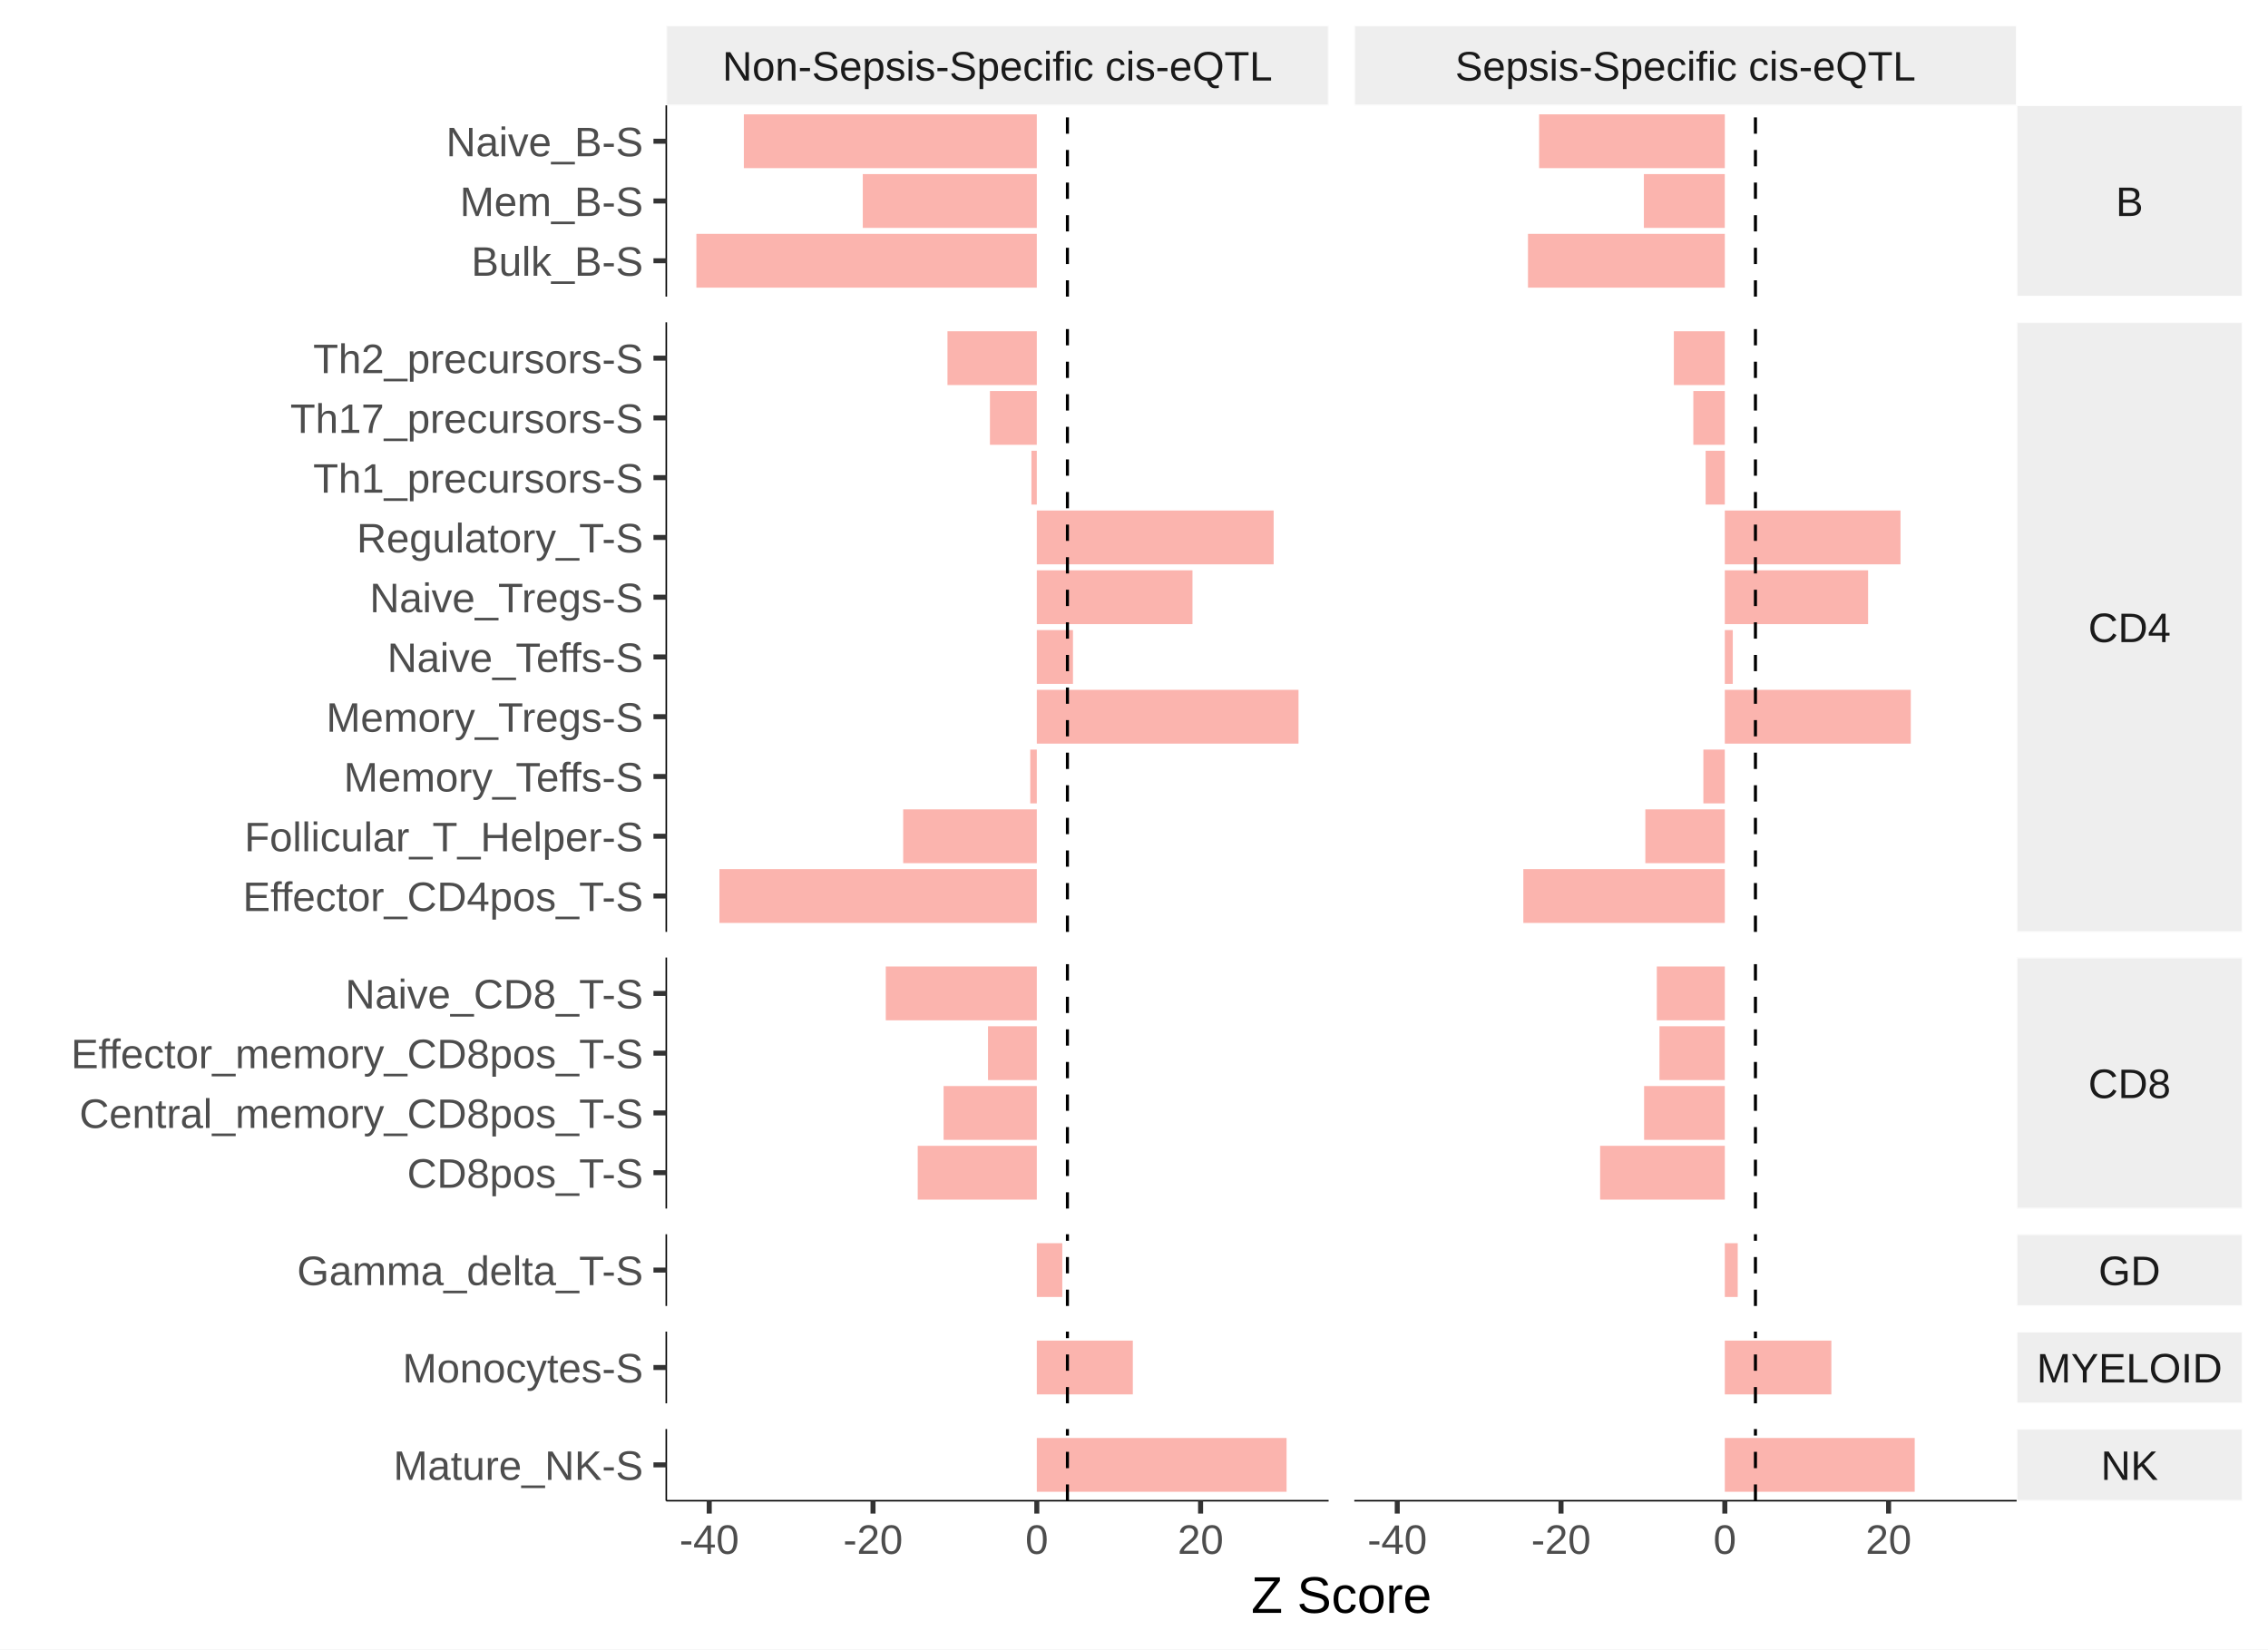
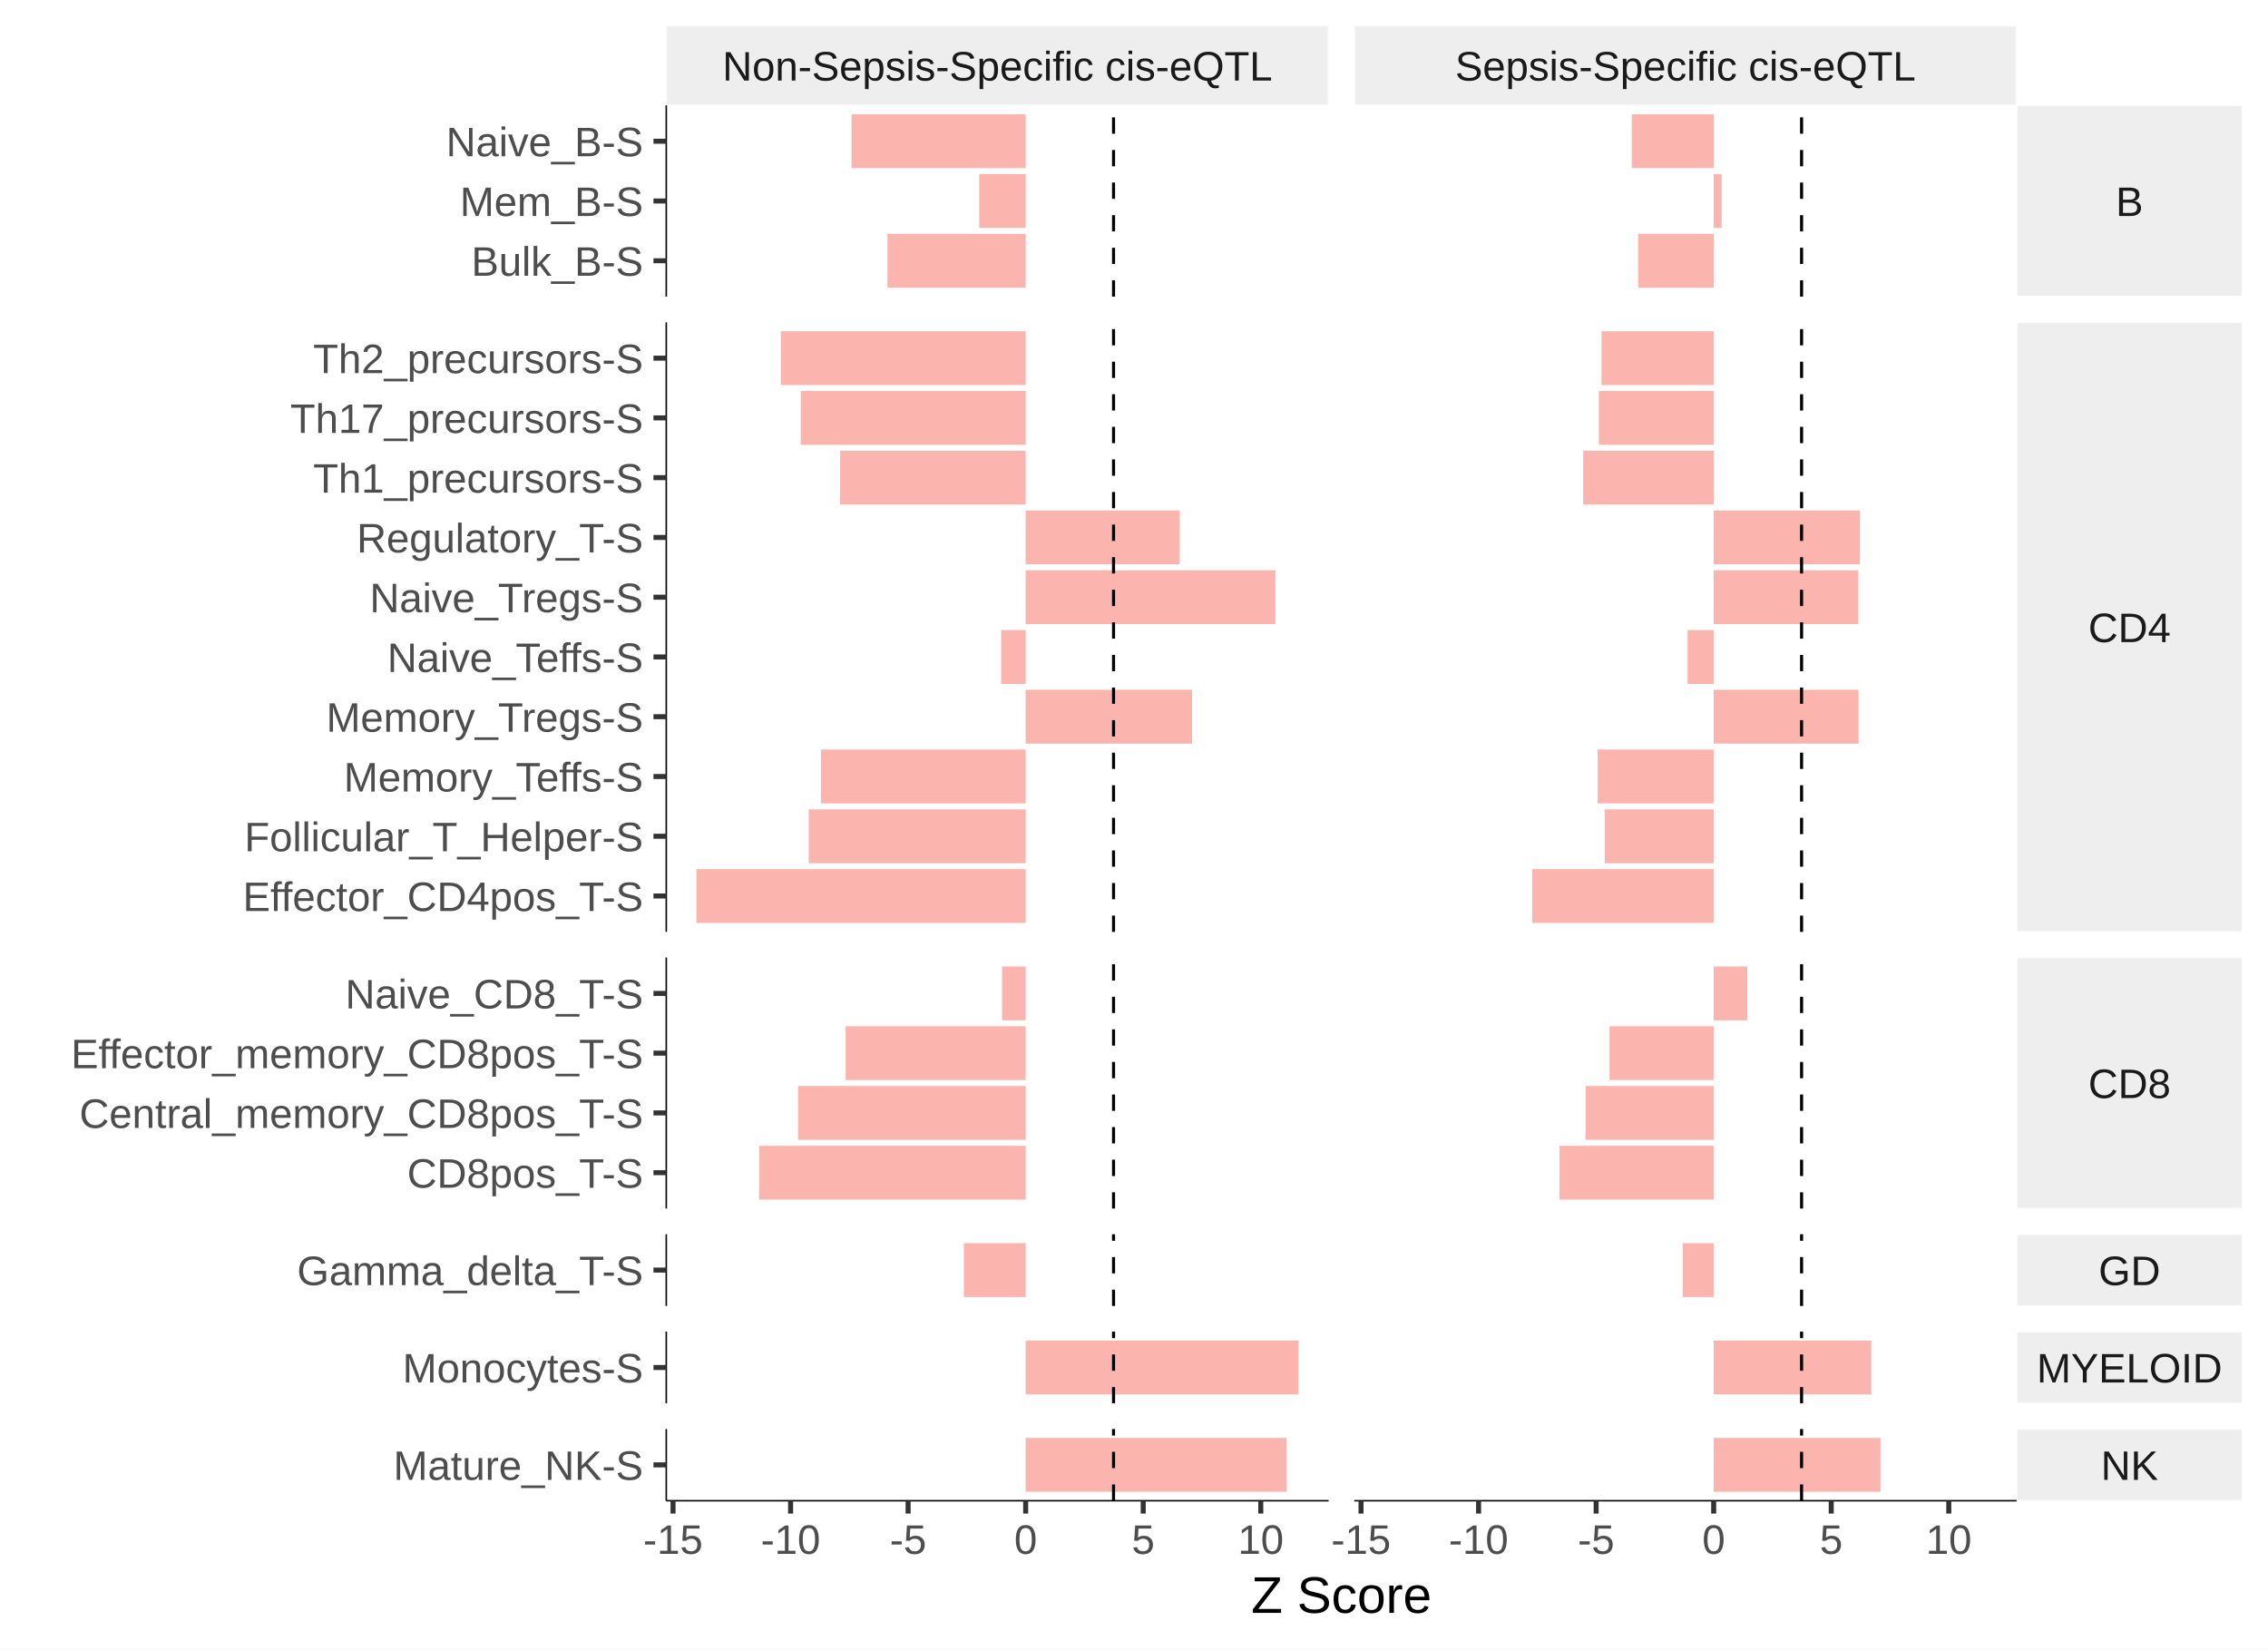
<svg xmlns="http://www.w3.org/2000/svg" class="svglite" width="792.00pt" height="576.00pt" viewBox="0 0 792.00 576.00">
  <defs>
    <style type="text/css">
    .svglite line, .svglite polyline, .svglite polygon, .svglite path, .svglite rect, .svglite circle {
      fill: none;
      stroke: #000000;
      stroke-linecap: round;
      stroke-linejoin: round;
      stroke-miterlimit: 10.00;
    }
  </style>
  </defs>
  <rect width="100%" height="100%" style="stroke: none; fill: #FFFFFF;" />
  <defs>
    <clipPath id="cpMC4wMHw3OTIuMDB8MC4wMHw1NzYuMDA=">
      <rect x="0.00" y="0.00" width="792.00" height="576.00" />
    </clipPath>
  </defs>
  <g clip-path="url(#cpMC4wMHw3OTIuMDB8MC4wMHw1NzYuMDA=)">
    <rect x="0" y="0.00" width="792.00" height="576.00" style="stroke-width: 1.75; stroke: #FFFFFF; fill: #FFFFFF;" />
  </g>
  <defs>
    <clipPath id="cpMjMyLjY3fDQ2My45NnwzNi44MHwxMDMuNTk=">
      <rect x="232.67" y="36.80" width="231.29" height="66.79" />
    </clipPath>
  </defs>
  <g clip-path="url(#cpMjMyLjY3fDQ2My45NnwzNi44MHwxMDMuNTk=)">
    <rect x="232.67" y="36.80" width="231.29" height="66.79" style="stroke-width: 1.75; stroke: none; fill: #FFFFFF;" />
-     <rect x="243.18" y="81.67" width="118.88" height="18.79" style="stroke-width: 1.07; stroke: none; stroke-linecap: square; stroke-linejoin: miter; fill: #FBB4AE;" />
-     <rect x="301.29" y="60.80" width="60.77" height="18.79" style="stroke-width: 1.07; stroke: none; stroke-linecap: square; stroke-linejoin: miter; fill: #FBB4AE;" />
-     <rect x="259.76" y="39.93" width="102.30" height="18.79" style="stroke-width: 1.07; stroke: none; stroke-linecap: square; stroke-linejoin: miter; fill: #FBB4AE;" />
-     <line x1="372.75" y1="103.59" x2="372.75" y2="36.80" style="stroke-width: 1.07; stroke-dasharray: 5.69,5.69; stroke-linecap: butt;" />
+     <rect x="309.91" y="81.67" width="48.26" height="18.79" style="stroke-width: 1.07; stroke: none; stroke-linecap: square; stroke-linejoin: miter; fill: #FBB4AE;" />
+     <rect x="341.96" y="60.80" width="16.21" height="18.79" style="stroke-width: 1.07; stroke: none; stroke-linecap: square; stroke-linejoin: miter; fill: #FBB4AE;" />
+     <rect x="297.36" y="39.93" width="60.82" height="18.79" style="stroke-width: 1.07; stroke: none; stroke-linecap: square; stroke-linejoin: miter; fill: #FBB4AE;" />
+     <line x1="388.86" y1="103.59" x2="388.86" y2="36.80" style="stroke-width: 1.07; stroke-dasharray: 5.69,5.69; stroke-linecap: butt;" />
  </g>
  <g clip-path="url(#cpMC4wMHw3OTIuMDB8MC4wMHw1NzYuMDA=)">
</g>
  <defs>
    <clipPath id="cpMjMyLjY3fDQ2My45NnwxMTIuNTZ8MzI1LjQ2">
      <rect x="232.67" y="112.56" width="231.29" height="212.90" />
    </clipPath>
  </defs>
  <g clip-path="url(#cpMjMyLjY3fDQ2My45NnwxMTIuNTZ8MzI1LjQ2)">
    <rect x="232.67" y="112.56" width="231.29" height="212.90" style="stroke-width: 1.75; stroke: none; fill: #FFFFFF;" />
-     <rect x="251.23" y="303.54" width="110.83" height="18.79" style="stroke-width: 1.07; stroke: none; stroke-linecap: square; stroke-linejoin: miter; fill: #FBB4AE;" />
-     <rect x="315.40" y="282.67" width="46.66" height="18.79" style="stroke-width: 1.07; stroke: none; stroke-linecap: square; stroke-linejoin: miter; fill: #FBB4AE;" />
-     <rect x="359.77" y="261.79" width="2.29" height="18.79" style="stroke-width: 1.07; stroke: none; stroke-linecap: square; stroke-linejoin: miter; fill: #FBB4AE;" />
-     <rect x="362.06" y="240.92" width="91.39" height="18.79" style="stroke-width: 1.07; stroke: none; stroke-linecap: square; stroke-linejoin: miter; fill: #FBB4AE;" />
-     <rect x="362.06" y="220.05" width="12.63" height="18.79" style="stroke-width: 1.07; stroke: none; stroke-linecap: square; stroke-linejoin: miter; fill: #FBB4AE;" />
-     <rect x="362.06" y="199.18" width="54.36" height="18.79" style="stroke-width: 1.07; stroke: none; stroke-linecap: square; stroke-linejoin: miter; fill: #FBB4AE;" />
-     <rect x="362.06" y="178.30" width="82.71" height="18.79" style="stroke-width: 1.07; stroke: none; stroke-linecap: square; stroke-linejoin: miter; fill: #FBB4AE;" />
-     <rect x="360.18" y="157.43" width="1.88" height="18.79" style="stroke-width: 1.07; stroke: none; stroke-linecap: square; stroke-linejoin: miter; fill: #FBB4AE;" />
-     <rect x="345.69" y="136.56" width="16.36" height="18.79" style="stroke-width: 1.07; stroke: none; stroke-linecap: square; stroke-linejoin: miter; fill: #FBB4AE;" />
-     <rect x="330.86" y="115.69" width="31.20" height="18.79" style="stroke-width: 1.07; stroke: none; stroke-linecap: square; stroke-linejoin: miter; fill: #FBB4AE;" />
-     <line x1="372.75" y1="325.46" x2="372.75" y2="112.56" style="stroke-width: 1.07; stroke-dasharray: 5.69,5.69; stroke-linecap: butt;" />
+     <rect x="243.18" y="303.54" width="114.99" height="18.79" style="stroke-width: 1.07; stroke: none; stroke-linecap: square; stroke-linejoin: miter; fill: #FBB4AE;" />
+     <rect x="282.40" y="282.67" width="75.77" height="18.79" style="stroke-width: 1.07; stroke: none; stroke-linecap: square; stroke-linejoin: miter; fill: #FBB4AE;" />
+     <rect x="286.70" y="261.79" width="71.47" height="18.79" style="stroke-width: 1.07; stroke: none; stroke-linecap: square; stroke-linejoin: miter; fill: #FBB4AE;" />
+     <rect x="358.17" y="240.92" width="58.10" height="18.79" style="stroke-width: 1.07; stroke: none; stroke-linecap: square; stroke-linejoin: miter; fill: #FBB4AE;" />
+     <rect x="349.60" y="220.05" width="8.57" height="18.79" style="stroke-width: 1.07; stroke: none; stroke-linecap: square; stroke-linejoin: miter; fill: #FBB4AE;" />
+     <rect x="358.17" y="199.18" width="87.19" height="18.79" style="stroke-width: 1.07; stroke: none; stroke-linecap: square; stroke-linejoin: miter; fill: #FBB4AE;" />
+     <rect x="358.17" y="178.30" width="53.80" height="18.79" style="stroke-width: 1.07; stroke: none; stroke-linecap: square; stroke-linejoin: miter; fill: #FBB4AE;" />
+     <rect x="293.40" y="157.43" width="64.77" height="18.79" style="stroke-width: 1.07; stroke: none; stroke-linecap: square; stroke-linejoin: miter; fill: #FBB4AE;" />
+     <rect x="279.62" y="136.56" width="78.55" height="18.79" style="stroke-width: 1.07; stroke: none; stroke-linecap: square; stroke-linejoin: miter; fill: #FBB4AE;" />
+     <rect x="272.67" y="115.69" width="85.50" height="18.79" style="stroke-width: 1.07; stroke: none; stroke-linecap: square; stroke-linejoin: miter; fill: #FBB4AE;" />
+     <line x1="388.86" y1="325.46" x2="388.86" y2="112.56" style="stroke-width: 1.07; stroke-dasharray: 5.69,5.69; stroke-linecap: butt;" />
  </g>
  <g clip-path="url(#cpMC4wMHw3OTIuMDB8MC4wMHw1NzYuMDA=)">
</g>
  <defs>
    <clipPath id="cpMjMyLjY3fDQ2My45NnwzMzQuNDJ8NDIyLjA5">
      <rect x="232.67" y="334.42" width="231.29" height="87.66" />
    </clipPath>
  </defs>
  <g clip-path="url(#cpMjMyLjY3fDQ2My45NnwzMzQuNDJ8NDIyLjA5)">
    <rect x="232.67" y="334.42" width="231.29" height="87.66" style="stroke-width: 1.75; stroke: none; fill: #FFFFFF;" />
-     <rect x="320.47" y="400.17" width="41.59" height="18.79" style="stroke-width: 1.07; stroke: none; stroke-linecap: square; stroke-linejoin: miter; fill: #FBB4AE;" />
-     <rect x="329.51" y="379.30" width="32.55" height="18.79" style="stroke-width: 1.07; stroke: none; stroke-linecap: square; stroke-linejoin: miter; fill: #FBB4AE;" />
-     <rect x="345.02" y="358.42" width="17.04" height="18.79" style="stroke-width: 1.07; stroke: none; stroke-linecap: square; stroke-linejoin: miter; fill: #FBB4AE;" />
-     <rect x="309.32" y="337.55" width="52.74" height="18.79" style="stroke-width: 1.07; stroke: none; stroke-linecap: square; stroke-linejoin: miter; fill: #FBB4AE;" />
-     <line x1="372.75" y1="422.09" x2="372.75" y2="334.42" style="stroke-width: 1.07; stroke-dasharray: 5.69,5.69; stroke-linecap: butt;" />
+     <rect x="265.10" y="400.17" width="93.07" height="18.79" style="stroke-width: 1.07; stroke: none; stroke-linecap: square; stroke-linejoin: miter; fill: #FBB4AE;" />
+     <rect x="278.70" y="379.30" width="79.47" height="18.79" style="stroke-width: 1.07; stroke: none; stroke-linecap: square; stroke-linejoin: miter; fill: #FBB4AE;" />
+     <rect x="295.31" y="358.42" width="62.86" height="18.79" style="stroke-width: 1.07; stroke: none; stroke-linecap: square; stroke-linejoin: miter; fill: #FBB4AE;" />
+     <rect x="349.91" y="337.55" width="8.26" height="18.79" style="stroke-width: 1.07; stroke: none; stroke-linecap: square; stroke-linejoin: miter; fill: #FBB4AE;" />
+     <line x1="388.86" y1="422.09" x2="388.86" y2="334.42" style="stroke-width: 1.07; stroke-dasharray: 5.69,5.69; stroke-linecap: butt;" />
  </g>
  <g clip-path="url(#cpMC4wMHw3OTIuMDB8MC4wMHw1NzYuMDA=)">
</g>
  <defs>
    <clipPath id="cpMjMyLjY3fDQ2My45Nnw0MzEuMDV8NDU2LjEw">
      <rect x="232.67" y="431.05" width="231.29" height="25.05" />
    </clipPath>
  </defs>
  <g clip-path="url(#cpMjMyLjY3fDQ2My45Nnw0MzEuMDV8NDU2LjEw)">
    <rect x="232.67" y="431.05" width="231.29" height="25.05" style="stroke-width: 1.75; stroke: none; fill: #FFFFFF;" />
-     <rect x="362.06" y="434.18" width="8.90" height="18.79" style="stroke-width: 1.07; stroke: none; stroke-linecap: square; stroke-linejoin: miter; fill: #FBB4AE;" />
-     <line x1="372.75" y1="456.10" x2="372.75" y2="431.05" style="stroke-width: 1.07; stroke-dasharray: 5.69,5.69; stroke-linecap: butt;" />
+     <rect x="336.59" y="434.18" width="21.59" height="18.79" style="stroke-width: 1.07; stroke: none; stroke-linecap: square; stroke-linejoin: miter; fill: #FBB4AE;" />
+     <line x1="388.86" y1="456.10" x2="388.86" y2="431.05" style="stroke-width: 1.07; stroke-dasharray: 5.69,5.69; stroke-linecap: butt;" />
  </g>
  <g clip-path="url(#cpMC4wMHw3OTIuMDB8MC4wMHw1NzYuMDA=)">
</g>
  <defs>
    <clipPath id="cpMjMyLjY3fDQ2My45Nnw0NjUuMDd8NDkwLjEx">
      <rect x="232.67" y="465.07" width="231.29" height="25.05" />
    </clipPath>
  </defs>
  <g clip-path="url(#cpMjMyLjY3fDQ2My45Nnw0NjUuMDd8NDkwLjEx)">
    <rect x="232.67" y="465.07" width="231.29" height="25.05" style="stroke-width: 1.75; stroke: none; fill: #FFFFFF;" />
-     <rect x="362.06" y="468.20" width="33.53" height="18.79" style="stroke-width: 1.07; stroke: none; stroke-linecap: square; stroke-linejoin: miter; fill: #FBB4AE;" />
-     <line x1="372.75" y1="490.11" x2="372.75" y2="465.07" style="stroke-width: 1.07; stroke-dasharray: 5.69,5.69; stroke-linecap: butt;" />
+     <rect x="358.17" y="468.20" width="95.27" height="18.79" style="stroke-width: 1.07; stroke: none; stroke-linecap: square; stroke-linejoin: miter; fill: #FBB4AE;" />
+     <line x1="388.86" y1="490.11" x2="388.86" y2="465.07" style="stroke-width: 1.07; stroke-dasharray: 5.69,5.69; stroke-linecap: butt;" />
  </g>
  <g clip-path="url(#cpMC4wMHw3OTIuMDB8MC4wMHw1NzYuMDA=)">
</g>
  <defs>
    <clipPath id="cpMjMyLjY3fDQ2My45Nnw0OTkuMDh8NTI0LjEz">
      <rect x="232.67" y="499.08" width="231.29" height="25.05" />
    </clipPath>
  </defs>
  <g clip-path="url(#cpMjMyLjY3fDQ2My45Nnw0OTkuMDh8NTI0LjEz)">
    <rect x="232.67" y="499.08" width="231.29" height="25.05" style="stroke-width: 1.75; stroke: none; fill: #FFFFFF;" />
-     <rect x="362.06" y="502.21" width="87.22" height="18.79" style="stroke-width: 1.07; stroke: none; stroke-linecap: square; stroke-linejoin: miter; fill: #FBB4AE;" />
-     <line x1="372.75" y1="524.13" x2="372.75" y2="499.08" style="stroke-width: 1.07; stroke-dasharray: 5.69,5.69; stroke-linecap: butt;" />
+     <rect x="358.17" y="502.21" width="91.15" height="18.79" style="stroke-width: 1.07; stroke: none; stroke-linecap: square; stroke-linejoin: miter; fill: #FBB4AE;" />
+     <line x1="388.86" y1="524.13" x2="388.86" y2="499.08" style="stroke-width: 1.07; stroke-dasharray: 5.69,5.69; stroke-linecap: butt;" />
  </g>
  <g clip-path="url(#cpMC4wMHw3OTIuMDB8MC4wMHw1NzYuMDA=)">
</g>
  <defs>
    <clipPath id="cpNDcyLjkzfDcwNC4yMnwzNi44MHwxMDMuNTk=">
      <rect x="472.93" y="36.80" width="231.29" height="66.79" />
    </clipPath>
  </defs>
  <g clip-path="url(#cpNDcyLjkzfDcwNC4yMnwzNi44MHwxMDMuNTk=)">
    <rect x="472.93" y="36.80" width="231.29" height="66.79" style="stroke-width: 1.75; stroke: none; fill: #FFFFFF;" />
-     <rect x="533.58" y="81.67" width="68.74" height="18.79" style="stroke-width: 1.07; stroke: none; stroke-linecap: square; stroke-linejoin: miter; fill: #FBB4AE;" />
-     <rect x="574.05" y="60.80" width="28.26" height="18.79" style="stroke-width: 1.07; stroke: none; stroke-linecap: square; stroke-linejoin: miter; fill: #FBB4AE;" />
-     <rect x="537.47" y="39.93" width="64.85" height="18.79" style="stroke-width: 1.07; stroke: none; stroke-linecap: square; stroke-linejoin: miter; fill: #FBB4AE;" />
-     <line x1="613.01" y1="103.59" x2="613.01" y2="36.80" style="stroke-width: 1.07; stroke-dasharray: 5.69,5.69; stroke-linecap: butt;" />
+     <rect x="572.05" y="81.67" width="26.38" height="18.79" style="stroke-width: 1.07; stroke: none; stroke-linecap: square; stroke-linejoin: miter; fill: #FBB4AE;" />
+     <rect x="598.43" y="60.80" width="2.79" height="18.79" style="stroke-width: 1.07; stroke: none; stroke-linecap: square; stroke-linejoin: miter; fill: #FBB4AE;" />
+     <rect x="569.83" y="39.93" width="28.61" height="18.79" style="stroke-width: 1.07; stroke: none; stroke-linecap: square; stroke-linejoin: miter; fill: #FBB4AE;" />
+     <line x1="629.12" y1="103.59" x2="629.12" y2="36.80" style="stroke-width: 1.07; stroke-dasharray: 5.69,5.69; stroke-linecap: butt;" />
  </g>
  <g clip-path="url(#cpMC4wMHw3OTIuMDB8MC4wMHw1NzYuMDA=)">
</g>
  <defs>
    <clipPath id="cpNDcyLjkzfDcwNC4yMnwxMTIuNTZ8MzI1LjQ2">
      <rect x="472.93" y="112.56" width="231.29" height="212.90" />
    </clipPath>
  </defs>
  <g clip-path="url(#cpNDcyLjkzfDcwNC4yMnwxMTIuNTZ8MzI1LjQ2)">
    <rect x="472.93" y="112.56" width="231.29" height="212.90" style="stroke-width: 1.75; stroke: none; fill: #FFFFFF;" />
-     <rect x="531.96" y="303.54" width="70.36" height="18.79" style="stroke-width: 1.07; stroke: none; stroke-linecap: square; stroke-linejoin: miter; fill: #FBB4AE;" />
-     <rect x="574.56" y="282.67" width="27.76" height="18.79" style="stroke-width: 1.07; stroke: none; stroke-linecap: square; stroke-linejoin: miter; fill: #FBB4AE;" />
-     <rect x="594.83" y="261.79" width="7.48" height="18.79" style="stroke-width: 1.07; stroke: none; stroke-linecap: square; stroke-linejoin: miter; fill: #FBB4AE;" />
-     <rect x="602.32" y="240.92" width="64.94" height="18.79" style="stroke-width: 1.07; stroke: none; stroke-linecap: square; stroke-linejoin: miter; fill: #FBB4AE;" />
-     <rect x="602.32" y="220.05" width="2.78" height="18.79" style="stroke-width: 1.07; stroke: none; stroke-linecap: square; stroke-linejoin: miter; fill: #FBB4AE;" />
-     <rect x="602.32" y="199.18" width="50.03" height="18.79" style="stroke-width: 1.07; stroke: none; stroke-linecap: square; stroke-linejoin: miter; fill: #FBB4AE;" />
-     <rect x="602.32" y="178.30" width="61.35" height="18.79" style="stroke-width: 1.07; stroke: none; stroke-linecap: square; stroke-linejoin: miter; fill: #FBB4AE;" />
-     <rect x="595.62" y="157.43" width="6.70" height="18.79" style="stroke-width: 1.07; stroke: none; stroke-linecap: square; stroke-linejoin: miter; fill: #FBB4AE;" />
-     <rect x="591.32" y="136.56" width="11.00" height="18.79" style="stroke-width: 1.07; stroke: none; stroke-linecap: square; stroke-linejoin: miter; fill: #FBB4AE;" />
-     <rect x="584.52" y="115.69" width="17.79" height="18.79" style="stroke-width: 1.07; stroke: none; stroke-linecap: square; stroke-linejoin: miter; fill: #FBB4AE;" />
-     <line x1="613.01" y1="325.46" x2="613.01" y2="112.56" style="stroke-width: 1.07; stroke-dasharray: 5.69,5.69; stroke-linecap: butt;" />
+     <rect x="535.03" y="303.54" width="63.40" height="18.79" style="stroke-width: 1.07; stroke: none; stroke-linecap: square; stroke-linejoin: miter; fill: #FBB4AE;" />
+     <rect x="560.37" y="282.67" width="38.06" height="18.79" style="stroke-width: 1.07; stroke: none; stroke-linecap: square; stroke-linejoin: miter; fill: #FBB4AE;" />
+     <rect x="557.92" y="261.79" width="40.51" height="18.79" style="stroke-width: 1.07; stroke: none; stroke-linecap: square; stroke-linejoin: miter; fill: #FBB4AE;" />
+     <rect x="598.43" y="240.92" width="50.59" height="18.79" style="stroke-width: 1.07; stroke: none; stroke-linecap: square; stroke-linejoin: miter; fill: #FBB4AE;" />
+     <rect x="589.32" y="220.05" width="9.11" height="18.79" style="stroke-width: 1.07; stroke: none; stroke-linecap: square; stroke-linejoin: miter; fill: #FBB4AE;" />
+     <rect x="598.43" y="199.18" width="50.52" height="18.79" style="stroke-width: 1.07; stroke: none; stroke-linecap: square; stroke-linejoin: miter; fill: #FBB4AE;" />
+     <rect x="598.43" y="178.30" width="51.08" height="18.79" style="stroke-width: 1.07; stroke: none; stroke-linecap: square; stroke-linejoin: miter; fill: #FBB4AE;" />
+     <rect x="552.87" y="157.43" width="45.57" height="18.79" style="stroke-width: 1.07; stroke: none; stroke-linecap: square; stroke-linejoin: miter; fill: #FBB4AE;" />
+     <rect x="558.34" y="136.56" width="40.09" height="18.79" style="stroke-width: 1.07; stroke: none; stroke-linecap: square; stroke-linejoin: miter; fill: #FBB4AE;" />
+     <rect x="559.26" y="115.69" width="39.17" height="18.79" style="stroke-width: 1.07; stroke: none; stroke-linecap: square; stroke-linejoin: miter; fill: #FBB4AE;" />
+     <line x1="629.12" y1="325.46" x2="629.12" y2="112.56" style="stroke-width: 1.07; stroke-dasharray: 5.69,5.69; stroke-linecap: butt;" />
  </g>
  <g clip-path="url(#cpMC4wMHw3OTIuMDB8MC4wMHw1NzYuMDA=)">
</g>
  <defs>
    <clipPath id="cpNDcyLjkzfDcwNC4yMnwzMzQuNDJ8NDIyLjA5">
      <rect x="472.93" y="334.42" width="231.29" height="87.66" />
    </clipPath>
  </defs>
  <g clip-path="url(#cpNDcyLjkzfDcwNC4yMnwzMzQuNDJ8NDIyLjA5)">
    <rect x="472.93" y="334.42" width="231.29" height="87.66" style="stroke-width: 1.75; stroke: none; fill: #FFFFFF;" />
-     <rect x="558.77" y="400.17" width="43.55" height="18.79" style="stroke-width: 1.07; stroke: none; stroke-linecap: square; stroke-linejoin: miter; fill: #FBB4AE;" />
-     <rect x="574.13" y="379.30" width="28.18" height="18.79" style="stroke-width: 1.07; stroke: none; stroke-linecap: square; stroke-linejoin: miter; fill: #FBB4AE;" />
-     <rect x="579.49" y="358.42" width="22.82" height="18.79" style="stroke-width: 1.07; stroke: none; stroke-linecap: square; stroke-linejoin: miter; fill: #FBB4AE;" />
-     <rect x="578.57" y="337.55" width="23.75" height="18.79" style="stroke-width: 1.07; stroke: none; stroke-linecap: square; stroke-linejoin: miter; fill: #FBB4AE;" />
-     <line x1="613.01" y1="422.09" x2="613.01" y2="334.42" style="stroke-width: 1.07; stroke-dasharray: 5.69,5.69; stroke-linecap: butt;" />
+     <rect x="544.56" y="400.17" width="53.87" height="18.79" style="stroke-width: 1.07; stroke: none; stroke-linecap: square; stroke-linejoin: miter; fill: #FBB4AE;" />
+     <rect x="553.73" y="379.30" width="44.70" height="18.79" style="stroke-width: 1.07; stroke: none; stroke-linecap: square; stroke-linejoin: miter; fill: #FBB4AE;" />
+     <rect x="562.06" y="358.42" width="36.37" height="18.79" style="stroke-width: 1.07; stroke: none; stroke-linecap: square; stroke-linejoin: miter; fill: #FBB4AE;" />
+     <rect x="598.43" y="337.55" width="11.74" height="18.79" style="stroke-width: 1.07; stroke: none; stroke-linecap: square; stroke-linejoin: miter; fill: #FBB4AE;" />
+     <line x1="629.12" y1="422.09" x2="629.12" y2="334.42" style="stroke-width: 1.07; stroke-dasharray: 5.69,5.69; stroke-linecap: butt;" />
  </g>
  <g clip-path="url(#cpMC4wMHw3OTIuMDB8MC4wMHw1NzYuMDA=)">
</g>
  <defs>
    <clipPath id="cpNDcyLjkzfDcwNC4yMnw0MzEuMDV8NDU2LjEw">
      <rect x="472.93" y="431.05" width="231.29" height="25.05" />
    </clipPath>
  </defs>
  <g clip-path="url(#cpNDcyLjkzfDcwNC4yMnw0MzEuMDV8NDU2LjEw)">
    <rect x="472.93" y="431.05" width="231.29" height="25.05" style="stroke-width: 1.75; stroke: none; fill: #FFFFFF;" />
-     <rect x="602.32" y="434.18" width="4.50" height="18.79" style="stroke-width: 1.07; stroke: none; stroke-linecap: square; stroke-linejoin: miter; fill: #FBB4AE;" />
-     <line x1="613.01" y1="456.10" x2="613.01" y2="431.05" style="stroke-width: 1.07; stroke-dasharray: 5.69,5.69; stroke-linecap: butt;" />
+     <rect x="587.61" y="434.18" width="10.82" height="18.79" style="stroke-width: 1.07; stroke: none; stroke-linecap: square; stroke-linejoin: miter; fill: #FBB4AE;" />
+     <line x1="629.12" y1="456.10" x2="629.12" y2="431.05" style="stroke-width: 1.07; stroke-dasharray: 5.69,5.69; stroke-linecap: butt;" />
  </g>
  <g clip-path="url(#cpMC4wMHw3OTIuMDB8MC4wMHw1NzYuMDA=)">
</g>
  <defs>
    <clipPath id="cpNDcyLjkzfDcwNC4yMnw0NjUuMDd8NDkwLjEx">
      <rect x="472.93" y="465.07" width="231.29" height="25.05" />
    </clipPath>
  </defs>
  <g clip-path="url(#cpNDcyLjkzfDcwNC4yMnw0NjUuMDd8NDkwLjEx)">
    <rect x="472.93" y="465.07" width="231.29" height="25.05" style="stroke-width: 1.75; stroke: none; fill: #FFFFFF;" />
-     <rect x="602.32" y="468.20" width="37.20" height="18.79" style="stroke-width: 1.07; stroke: none; stroke-linecap: square; stroke-linejoin: miter; fill: #FBB4AE;" />
-     <line x1="613.01" y1="490.11" x2="613.01" y2="465.07" style="stroke-width: 1.07; stroke-dasharray: 5.69,5.69; stroke-linecap: butt;" />
+     <rect x="598.43" y="468.20" width="55.02" height="18.79" style="stroke-width: 1.07; stroke: none; stroke-linecap: square; stroke-linejoin: miter; fill: #FBB4AE;" />
+     <line x1="629.12" y1="490.11" x2="629.12" y2="465.07" style="stroke-width: 1.07; stroke-dasharray: 5.69,5.69; stroke-linecap: butt;" />
  </g>
  <g clip-path="url(#cpMC4wMHw3OTIuMDB8MC4wMHw1NzYuMDA=)">
</g>
  <defs>
    <clipPath id="cpNDcyLjkzfDcwNC4yMnw0OTkuMDh8NTI0LjEz">
      <rect x="472.93" y="499.08" width="231.29" height="25.05" />
    </clipPath>
  </defs>
  <g clip-path="url(#cpNDcyLjkzfDcwNC4yMnw0OTkuMDh8NTI0LjEz)">
    <rect x="472.93" y="499.08" width="231.29" height="25.05" style="stroke-width: 1.75; stroke: none; fill: #FFFFFF;" />
-     <rect x="602.32" y="502.21" width="66.31" height="18.79" style="stroke-width: 1.07; stroke: none; stroke-linecap: square; stroke-linejoin: miter; fill: #FBB4AE;" />
-     <line x1="613.01" y1="524.13" x2="613.01" y2="499.08" style="stroke-width: 1.07; stroke-dasharray: 5.69,5.69; stroke-linecap: butt;" />
+     <rect x="598.43" y="502.21" width="58.24" height="18.79" style="stroke-width: 1.07; stroke: none; stroke-linecap: square; stroke-linejoin: miter; fill: #FBB4AE;" />
+     <line x1="629.12" y1="524.13" x2="629.12" y2="499.08" style="stroke-width: 1.07; stroke-dasharray: 5.69,5.69; stroke-linecap: butt;" />
  </g>
  <g clip-path="url(#cpMC4wMHw3OTIuMDB8MC4wMHw1NzYuMDA=)">
</g>
  <defs>
    <clipPath id="cpMjMyLjY3fDQ2My45Nnw4Ljk3fDM2Ljgw">
      <rect x="232.67" y="8.97" width="231.29" height="27.83" />
    </clipPath>
  </defs>
  <g clip-path="url(#cpMjMyLjY3fDQ2My45Nnw4Ljk3fDM2Ljgw)">
    <rect x="232.67" y="8.97" width="231.29" height="27.83" style="stroke-width: 0.53; stroke: #FFFFFF; fill: #EEEEEE;" />
    <text x="348.31" y="28.13" text-anchor="middle" style="font-size: 14.40px; fill: #1A1A1A; font-family: Arimo;" textLength="207.37px" lengthAdjust="spacingAndGlyphs">Non-Sepsis-Specific cis-eQTL</text>
  </g>
  <g clip-path="url(#cpMC4wMHw3OTIuMDB8MC4wMHw1NzYuMDA=)">
</g>
  <defs>
    <clipPath id="cpNDcyLjkzfDcwNC4yMnw4Ljk3fDM2Ljgw">
      <rect x="472.93" y="8.97" width="231.29" height="27.83" />
    </clipPath>
  </defs>
  <g clip-path="url(#cpNDcyLjkzfDcwNC4yMnw4Ljk3fDM2Ljgw)">
    <rect x="472.93" y="8.97" width="231.29" height="27.83" style="stroke-width: 0.53; stroke: #FFFFFF; fill: #EEEEEE;" />
    <text x="588.57" y="28.13" text-anchor="middle" style="font-size: 14.40px; fill: #1A1A1A; font-family: Arimo;" textLength="173.48px" lengthAdjust="spacingAndGlyphs">Sepsis-Specific cis-eQTL</text>
  </g>
  <g clip-path="url(#cpMC4wMHw3OTIuMDB8MC4wMHw1NzYuMDA=)">
</g>
  <defs>
    <clipPath id="cpNzA0LjIyfDc4My4wM3wzNi44MHwxMDMuNTk=">
      <rect x="704.22" y="36.80" width="78.82" height="66.79" />
    </clipPath>
  </defs>
  <g clip-path="url(#cpNzA0LjIyfDc4My4wM3wzNi44MHwxMDMuNTk=)">
    <rect x="704.22" y="36.80" width="78.82" height="66.79" style="stroke-width: 0.53; stroke: #FFFFFF; fill: #EEEEEE;" />
    <text x="743.63" y="75.44" text-anchor="middle" style="font-size: 14.40px; fill: #1A1A1A; font-family: Arimo;" textLength="9.87px" lengthAdjust="spacingAndGlyphs">B</text>
  </g>
  <g clip-path="url(#cpMC4wMHw3OTIuMDB8MC4wMHw1NzYuMDA=)">
</g>
  <defs>
    <clipPath id="cpNzA0LjIyfDc4My4wM3wxMTIuNTZ8MzI1LjQ2">
      <rect x="704.22" y="112.56" width="78.82" height="212.90" />
    </clipPath>
  </defs>
  <g clip-path="url(#cpNzA0LjIyfDc4My4wM3wxMTIuNTZ8MzI1LjQ2)">
    <rect x="704.22" y="112.56" width="78.82" height="212.90" style="stroke-width: 0.53; stroke: #FFFFFF; fill: #EEEEEE;" />
    <text x="743.63" y="224.25" text-anchor="middle" style="font-size: 14.40px; fill: #1A1A1A; font-family: Arimo;" textLength="30.29px" lengthAdjust="spacingAndGlyphs">CD4</text>
  </g>
  <g clip-path="url(#cpMC4wMHw3OTIuMDB8MC4wMHw1NzYuMDA=)">
</g>
  <defs>
    <clipPath id="cpNzA0LjIyfDc4My4wM3wzMzQuNDJ8NDIyLjA5">
      <rect x="704.22" y="334.42" width="78.82" height="87.66" />
    </clipPath>
  </defs>
  <g clip-path="url(#cpNzA0LjIyfDc4My4wM3wzMzQuNDJ8NDIyLjA5)">
    <rect x="704.22" y="334.42" width="78.82" height="87.66" style="stroke-width: 0.53; stroke: #FFFFFF; fill: #EEEEEE;" />
    <text x="743.63" y="383.50" text-anchor="middle" style="font-size: 14.40px; fill: #1A1A1A; font-family: Arimo;" textLength="30.29px" lengthAdjust="spacingAndGlyphs">CD8</text>
  </g>
  <g clip-path="url(#cpMC4wMHw3OTIuMDB8MC4wMHw1NzYuMDA=)">
</g>
  <defs>
    <clipPath id="cpNzA0LjIyfDc4My4wM3w0MzEuMDV8NDU2LjEw">
      <rect x="704.22" y="431.05" width="78.82" height="25.05" />
    </clipPath>
  </defs>
  <g clip-path="url(#cpNzA0LjIyfDc4My4wM3w0MzEuMDV8NDU2LjEw)">
    <rect x="704.22" y="431.05" width="78.82" height="25.05" style="stroke-width: 0.53; stroke: #FFFFFF; fill: #EEEEEE;" />
    <text x="743.63" y="448.82" text-anchor="middle" style="font-size: 14.40px; fill: #1A1A1A; font-family: Arimo;" textLength="22.23px" lengthAdjust="spacingAndGlyphs">GD</text>
  </g>
  <g clip-path="url(#cpMC4wMHw3OTIuMDB8MC4wMHw1NzYuMDA=)">
</g>
  <defs>
    <clipPath id="cpNzA0LjIyfDc4My4wM3w0NjUuMDd8NDkwLjEx">
      <rect x="704.22" y="465.07" width="78.82" height="25.05" />
    </clipPath>
  </defs>
  <g clip-path="url(#cpNzA0LjIyfDc4My4wM3w0NjUuMDd8NDkwLjEx)">
    <rect x="704.22" y="465.07" width="78.82" height="25.05" style="stroke-width: 0.53; stroke: #FFFFFF; fill: #EEEEEE;" />
    <text x="743.63" y="482.83" text-anchor="middle" style="font-size: 14.40px; fill: #1A1A1A; font-family: Arimo;" textLength="64.47px" lengthAdjust="spacingAndGlyphs">MYELOID</text>
  </g>
  <g clip-path="url(#cpMC4wMHw3OTIuMDB8MC4wMHw1NzYuMDA=)">
</g>
  <defs>
    <clipPath id="cpNzA0LjIyfDc4My4wM3w0OTkuMDh8NTI0LjEz">
      <rect x="704.22" y="499.08" width="78.82" height="25.05" />
    </clipPath>
  </defs>
  <g clip-path="url(#cpNzA0LjIyfDc4My4wM3w0OTkuMDh8NTI0LjEz)">
    <rect x="704.22" y="499.08" width="78.82" height="25.05" style="stroke-width: 0.53; stroke: #FFFFFF; fill: #EEEEEE;" />
    <text x="743.63" y="516.85" text-anchor="middle" style="font-size: 14.40px; fill: #1A1A1A; font-family: Arimo;" textLength="20.20px" lengthAdjust="spacingAndGlyphs">NK</text>
  </g>
  <g clip-path="url(#cpMC4wMHw3OTIuMDB8MC4wMHw1NzYuMDA=)">
    <polyline points="232.67,524.13 463.96,524.13 " style="stroke-width: 0.53; stroke-linecap: butt;" />
-     <polyline points="247.67,528.61 247.67,524.13 " style="stroke-width: 1.75; stroke: #333333; stroke-linecap: butt;" />
-     <polyline points="304.86,528.61 304.86,524.13 " style="stroke-width: 1.75; stroke: #333333; stroke-linecap: butt;" />
-     <polyline points="362.06,528.61 362.06,524.13 " style="stroke-width: 1.75; stroke: #333333; stroke-linecap: butt;" />
-     <polyline points="419.25,528.61 419.25,524.13 " style="stroke-width: 1.75; stroke: #333333; stroke-linecap: butt;" />
-     <text x="247.67" y="542.69" text-anchor="middle" style="font-size: 14.40px; fill: #4D4D4D; font-family: Arimo;" textLength="23.51px" lengthAdjust="spacingAndGlyphs">-40</text>
-     <text x="304.86" y="542.69" text-anchor="middle" style="font-size: 14.40px; fill: #4D4D4D; font-family: Arimo;" textLength="23.51px" lengthAdjust="spacingAndGlyphs">-20</text>
-     <text x="362.06" y="542.69" text-anchor="middle" style="font-size: 14.40px; fill: #4D4D4D; font-family: Arimo;" textLength="9.16px" lengthAdjust="spacingAndGlyphs">0</text>
-     <text x="419.25" y="542.69" text-anchor="middle" style="font-size: 14.40px; fill: #4D4D4D; font-family: Arimo;" textLength="18.32px" lengthAdjust="spacingAndGlyphs">20</text>
+     <polyline points="235.03,528.61 235.03,524.13 " style="stroke-width: 1.75; stroke: #333333; stroke-linecap: butt;" />
+     <polyline points="276.08,528.61 276.08,524.13 " style="stroke-width: 1.75; stroke: #333333; stroke-linecap: butt;" />
+     <polyline points="317.12,528.61 317.12,524.13 " style="stroke-width: 1.75; stroke: #333333; stroke-linecap: butt;" />
+     <polyline points="358.17,528.61 358.17,524.13 " style="stroke-width: 1.75; stroke: #333333; stroke-linecap: butt;" />
+     <polyline points="399.22,528.61 399.22,524.13 " style="stroke-width: 1.75; stroke: #333333; stroke-linecap: butt;" />
+     <polyline points="440.27,528.61 440.27,524.13 " style="stroke-width: 1.75; stroke: #333333; stroke-linecap: butt;" />
+     <text x="235.03" y="542.69" text-anchor="middle" style="font-size: 14.40px; fill: #4D4D4D; font-family: Arimo;" textLength="23.51px" lengthAdjust="spacingAndGlyphs">-15</text>
+     <text x="276.08" y="542.69" text-anchor="middle" style="font-size: 14.40px; fill: #4D4D4D; font-family: Arimo;" textLength="23.51px" lengthAdjust="spacingAndGlyphs">-10</text>
+     <text x="317.12" y="542.69" text-anchor="middle" style="font-size: 14.40px; fill: #4D4D4D; font-family: Arimo;" textLength="14.35px" lengthAdjust="spacingAndGlyphs">-5</text>
+     <text x="358.17" y="542.69" text-anchor="middle" style="font-size: 14.40px; fill: #4D4D4D; font-family: Arimo;" textLength="9.16px" lengthAdjust="spacingAndGlyphs">0</text>
+     <text x="399.22" y="542.69" text-anchor="middle" style="font-size: 14.40px; fill: #4D4D4D; font-family: Arimo;" textLength="9.16px" lengthAdjust="spacingAndGlyphs">5</text>
+     <text x="440.27" y="542.69" text-anchor="middle" style="font-size: 14.40px; fill: #4D4D4D; font-family: Arimo;" textLength="18.32px" lengthAdjust="spacingAndGlyphs">10</text>
    <polyline points="472.93,524.13 704.22,524.13 " style="stroke-width: 0.53; stroke-linecap: butt;" />
-     <polyline points="487.93,528.61 487.93,524.13 " style="stroke-width: 1.75; stroke: #333333; stroke-linecap: butt;" />
-     <polyline points="545.12,528.61 545.12,524.13 " style="stroke-width: 1.75; stroke: #333333; stroke-linecap: butt;" />
-     <polyline points="602.32,528.61 602.32,524.13 " style="stroke-width: 1.75; stroke: #333333; stroke-linecap: butt;" />
-     <polyline points="659.51,528.61 659.51,524.13 " style="stroke-width: 1.75; stroke: #333333; stroke-linecap: butt;" />
-     <text x="487.93" y="542.69" text-anchor="middle" style="font-size: 14.40px; fill: #4D4D4D; font-family: Arimo;" textLength="23.51px" lengthAdjust="spacingAndGlyphs">-40</text>
-     <text x="545.12" y="542.69" text-anchor="middle" style="font-size: 14.40px; fill: #4D4D4D; font-family: Arimo;" textLength="23.51px" lengthAdjust="spacingAndGlyphs">-20</text>
-     <text x="602.32" y="542.69" text-anchor="middle" style="font-size: 14.40px; fill: #4D4D4D; font-family: Arimo;" textLength="9.16px" lengthAdjust="spacingAndGlyphs">0</text>
-     <text x="659.51" y="542.69" text-anchor="middle" style="font-size: 14.40px; fill: #4D4D4D; font-family: Arimo;" textLength="18.32px" lengthAdjust="spacingAndGlyphs">20</text>
+     <polyline points="475.28,528.61 475.28,524.13 " style="stroke-width: 1.75; stroke: #333333; stroke-linecap: butt;" />
+     <polyline points="516.33,528.61 516.33,524.13 " style="stroke-width: 1.75; stroke: #333333; stroke-linecap: butt;" />
+     <polyline points="557.38,528.61 557.38,524.13 " style="stroke-width: 1.75; stroke: #333333; stroke-linecap: butt;" />
+     <polyline points="598.43,528.61 598.43,524.13 " style="stroke-width: 1.75; stroke: #333333; stroke-linecap: butt;" />
+     <polyline points="639.48,528.61 639.48,524.13 " style="stroke-width: 1.75; stroke: #333333; stroke-linecap: butt;" />
+     <polyline points="680.53,528.61 680.53,524.13 " style="stroke-width: 1.75; stroke: #333333; stroke-linecap: butt;" />
+     <text x="475.28" y="542.69" text-anchor="middle" style="font-size: 14.40px; fill: #4D4D4D; font-family: Arimo;" textLength="23.51px" lengthAdjust="spacingAndGlyphs">-15</text>
+     <text x="516.33" y="542.69" text-anchor="middle" style="font-size: 14.40px; fill: #4D4D4D; font-family: Arimo;" textLength="23.51px" lengthAdjust="spacingAndGlyphs">-10</text>
+     <text x="557.38" y="542.69" text-anchor="middle" style="font-size: 14.40px; fill: #4D4D4D; font-family: Arimo;" textLength="14.35px" lengthAdjust="spacingAndGlyphs">-5</text>
+     <text x="598.43" y="542.69" text-anchor="middle" style="font-size: 14.40px; fill: #4D4D4D; font-family: Arimo;" textLength="9.16px" lengthAdjust="spacingAndGlyphs">0</text>
+     <text x="639.48" y="542.69" text-anchor="middle" style="font-size: 14.40px; fill: #4D4D4D; font-family: Arimo;" textLength="9.16px" lengthAdjust="spacingAndGlyphs">5</text>
+     <text x="680.53" y="542.69" text-anchor="middle" style="font-size: 14.40px; fill: #4D4D4D; font-family: Arimo;" textLength="18.32px" lengthAdjust="spacingAndGlyphs">10</text>
    <polyline points="232.67,103.59 232.67,36.80 " style="stroke-width: 0.53; stroke-linecap: butt;" />
    <text x="224.60" y="96.31" text-anchor="end" style="font-size: 14.40px; fill: #4D4D4D; font-family: Arimo;" textLength="62.73px" lengthAdjust="spacingAndGlyphs">Bulk_B-S</text>
    <text x="224.60" y="75.44" text-anchor="end" style="font-size: 14.40px; fill: #4D4D4D; font-family: Arimo;" textLength="66.69px" lengthAdjust="spacingAndGlyphs">Mem_B-S</text>
    <text x="224.60" y="54.57" text-anchor="end" style="font-size: 14.40px; fill: #4D4D4D; font-family: Arimo;" textLength="72.35px" lengthAdjust="spacingAndGlyphs">Naive_B-S</text>
    <polyline points="228.19,91.07 232.67,91.07 " style="stroke-width: 1.75; stroke: #333333; stroke-linecap: butt;" />
    <polyline points="228.19,70.19 232.67,70.19 " style="stroke-width: 1.75; stroke: #333333; stroke-linecap: butt;" />
    <polyline points="228.19,49.32 232.67,49.32 " style="stroke-width: 1.75; stroke: #333333; stroke-linecap: butt;" />
    <polyline points="232.67,325.46 232.67,112.56 " style="stroke-width: 0.53; stroke-linecap: butt;" />
    <text x="224.60" y="318.18" text-anchor="end" style="font-size: 14.40px; fill: #4D4D4D; font-family: Arimo;" textLength="148.30px" lengthAdjust="spacingAndGlyphs">Effector_CD4pos_T-S</text>
    <text x="224.60" y="297.30" text-anchor="end" style="font-size: 14.40px; fill: #4D4D4D; font-family: Arimo;" textLength="148.51px" lengthAdjust="spacingAndGlyphs">Follicular_T_Helper-S</text>
    <text x="224.60" y="276.43" text-anchor="end" style="font-size: 14.40px; fill: #4D4D4D; font-family: Arimo;" textLength="112.90px" lengthAdjust="spacingAndGlyphs">Memory_Teffs-S</text>
    <text x="224.60" y="255.56" text-anchor="end" style="font-size: 14.40px; fill: #4D4D4D; font-family: Arimo;" textLength="117.83px" lengthAdjust="spacingAndGlyphs">Memory_Tregs-S</text>
    <text x="224.60" y="234.69" text-anchor="end" style="font-size: 14.40px; fill: #4D4D4D; font-family: Arimo;" textLength="95.31px" lengthAdjust="spacingAndGlyphs">Naive_Teffs-S</text>
    <text x="224.60" y="213.81" text-anchor="end" style="font-size: 14.40px; fill: #4D4D4D; font-family: Arimo;" textLength="100.25px" lengthAdjust="spacingAndGlyphs">Naive_Tregs-S</text>
    <text x="224.60" y="192.94" text-anchor="end" style="font-size: 14.40px; fill: #4D4D4D; font-family: Arimo;" textLength="107.17px" lengthAdjust="spacingAndGlyphs">Regulatory_T-S</text>
    <text x="224.60" y="172.07" text-anchor="end" style="font-size: 14.40px; fill: #4D4D4D; font-family: Arimo;" textLength="124.86px" lengthAdjust="spacingAndGlyphs">Th1_precursors-S</text>
    <text x="224.60" y="151.20" text-anchor="end" style="font-size: 14.40px; fill: #4D4D4D; font-family: Arimo;" textLength="134.02px" lengthAdjust="spacingAndGlyphs">Th17_precursors-S</text>
    <text x="224.60" y="130.32" text-anchor="end" style="font-size: 14.40px; fill: #4D4D4D; font-family: Arimo;" textLength="124.86px" lengthAdjust="spacingAndGlyphs">Th2_precursors-S</text>
    <polyline points="228.19,312.93 232.67,312.93 " style="stroke-width: 1.75; stroke: #333333; stroke-linecap: butt;" />
    <polyline points="228.19,292.06 232.67,292.06 " style="stroke-width: 1.75; stroke: #333333; stroke-linecap: butt;" />
    <polyline points="228.19,271.19 232.67,271.19 " style="stroke-width: 1.75; stroke: #333333; stroke-linecap: butt;" />
    <polyline points="228.19,250.31 232.67,250.31 " style="stroke-width: 1.75; stroke: #333333; stroke-linecap: butt;" />
    <polyline points="228.19,229.44 232.67,229.44 " style="stroke-width: 1.75; stroke: #333333; stroke-linecap: butt;" />
    <polyline points="228.19,208.57 232.67,208.57 " style="stroke-width: 1.75; stroke: #333333; stroke-linecap: butt;" />
    <polyline points="228.19,187.70 232.67,187.70 " style="stroke-width: 1.75; stroke: #333333; stroke-linecap: butt;" />
    <polyline points="228.19,166.82 232.67,166.82 " style="stroke-width: 1.75; stroke: #333333; stroke-linecap: butt;" />
    <polyline points="228.19,145.95 232.67,145.95 " style="stroke-width: 1.75; stroke: #333333; stroke-linecap: butt;" />
    <polyline points="228.19,125.08 232.67,125.08 " style="stroke-width: 1.75; stroke: #333333; stroke-linecap: butt;" />
    <polyline points="232.67,422.09 232.67,334.42 " style="stroke-width: 0.53; stroke-linecap: butt;" />
    <text x="224.60" y="414.81" text-anchor="end" style="font-size: 14.40px; fill: #4D4D4D; font-family: Arimo;" textLength="84.73px" lengthAdjust="spacingAndGlyphs">CD8pos_T-S</text>
    <text x="224.60" y="393.93" text-anchor="end" style="font-size: 14.40px; fill: #4D4D4D; font-family: Arimo;" textLength="211.67px" lengthAdjust="spacingAndGlyphs">Central_memory_CD8pos_T-S</text>
    <text x="224.60" y="373.06" text-anchor="end" style="font-size: 14.40px; fill: #4D4D4D; font-family: Arimo;" textLength="215.63px" lengthAdjust="spacingAndGlyphs">Effector_memory_CD8pos_T-S</text>
    <text x="224.60" y="352.19" text-anchor="end" style="font-size: 14.40px; fill: #4D4D4D; font-family: Arimo;" textLength="107.45px" lengthAdjust="spacingAndGlyphs">Naive_CD8_T-S</text>
    <polyline points="228.19,409.56 232.67,409.56 " style="stroke-width: 1.75; stroke: #333333; stroke-linecap: butt;" />
    <polyline points="228.19,388.69 232.67,388.69 " style="stroke-width: 1.75; stroke: #333333; stroke-linecap: butt;" />
    <polyline points="228.19,367.82 232.67,367.82 " style="stroke-width: 1.75; stroke: #333333; stroke-linecap: butt;" />
    <polyline points="228.19,346.94 232.67,346.94 " style="stroke-width: 1.75; stroke: #333333; stroke-linecap: butt;" />
    <polyline points="232.67,456.10 232.67,431.05 " style="stroke-width: 0.53; stroke-linecap: butt;" />
    <text x="224.60" y="448.82" text-anchor="end" style="font-size: 14.40px; fill: #4D4D4D; font-family: Arimo;" textLength="129.48px" lengthAdjust="spacingAndGlyphs">Gamma_delta_T-S</text>
    <polyline points="228.19,443.58 232.67,443.58 " style="stroke-width: 1.75; stroke: #333333; stroke-linecap: butt;" />
    <polyline points="232.67,490.11 232.67,465.07 " style="stroke-width: 0.53; stroke-linecap: butt;" />
    <text x="224.60" y="482.83" text-anchor="end" style="font-size: 14.40px; fill: #4D4D4D; font-family: Arimo;" textLength="91.91px" lengthAdjust="spacingAndGlyphs">Monocytes-S</text>
    <polyline points="228.19,477.59 232.67,477.59 " style="stroke-width: 1.75; stroke: #333333; stroke-linecap: butt;" />
    <polyline points="232.67,524.13 232.67,499.08 " style="stroke-width: 0.53; stroke-linecap: butt;" />
    <text x="224.60" y="516.85" text-anchor="end" style="font-size: 14.40px; fill: #4D4D4D; font-family: Arimo;" textLength="90.68px" lengthAdjust="spacingAndGlyphs">Mature_NK-S</text>
    <polyline points="228.19,511.60 232.67,511.60 " style="stroke-width: 1.75; stroke: #333333; stroke-linecap: butt;" />
    <text x="468.44" y="563.29" text-anchor="middle" style="font-size: 18.00px; font-family: Arimo;" textLength="68.48px" lengthAdjust="spacingAndGlyphs">Z Score</text>
  </g>
</svg>
